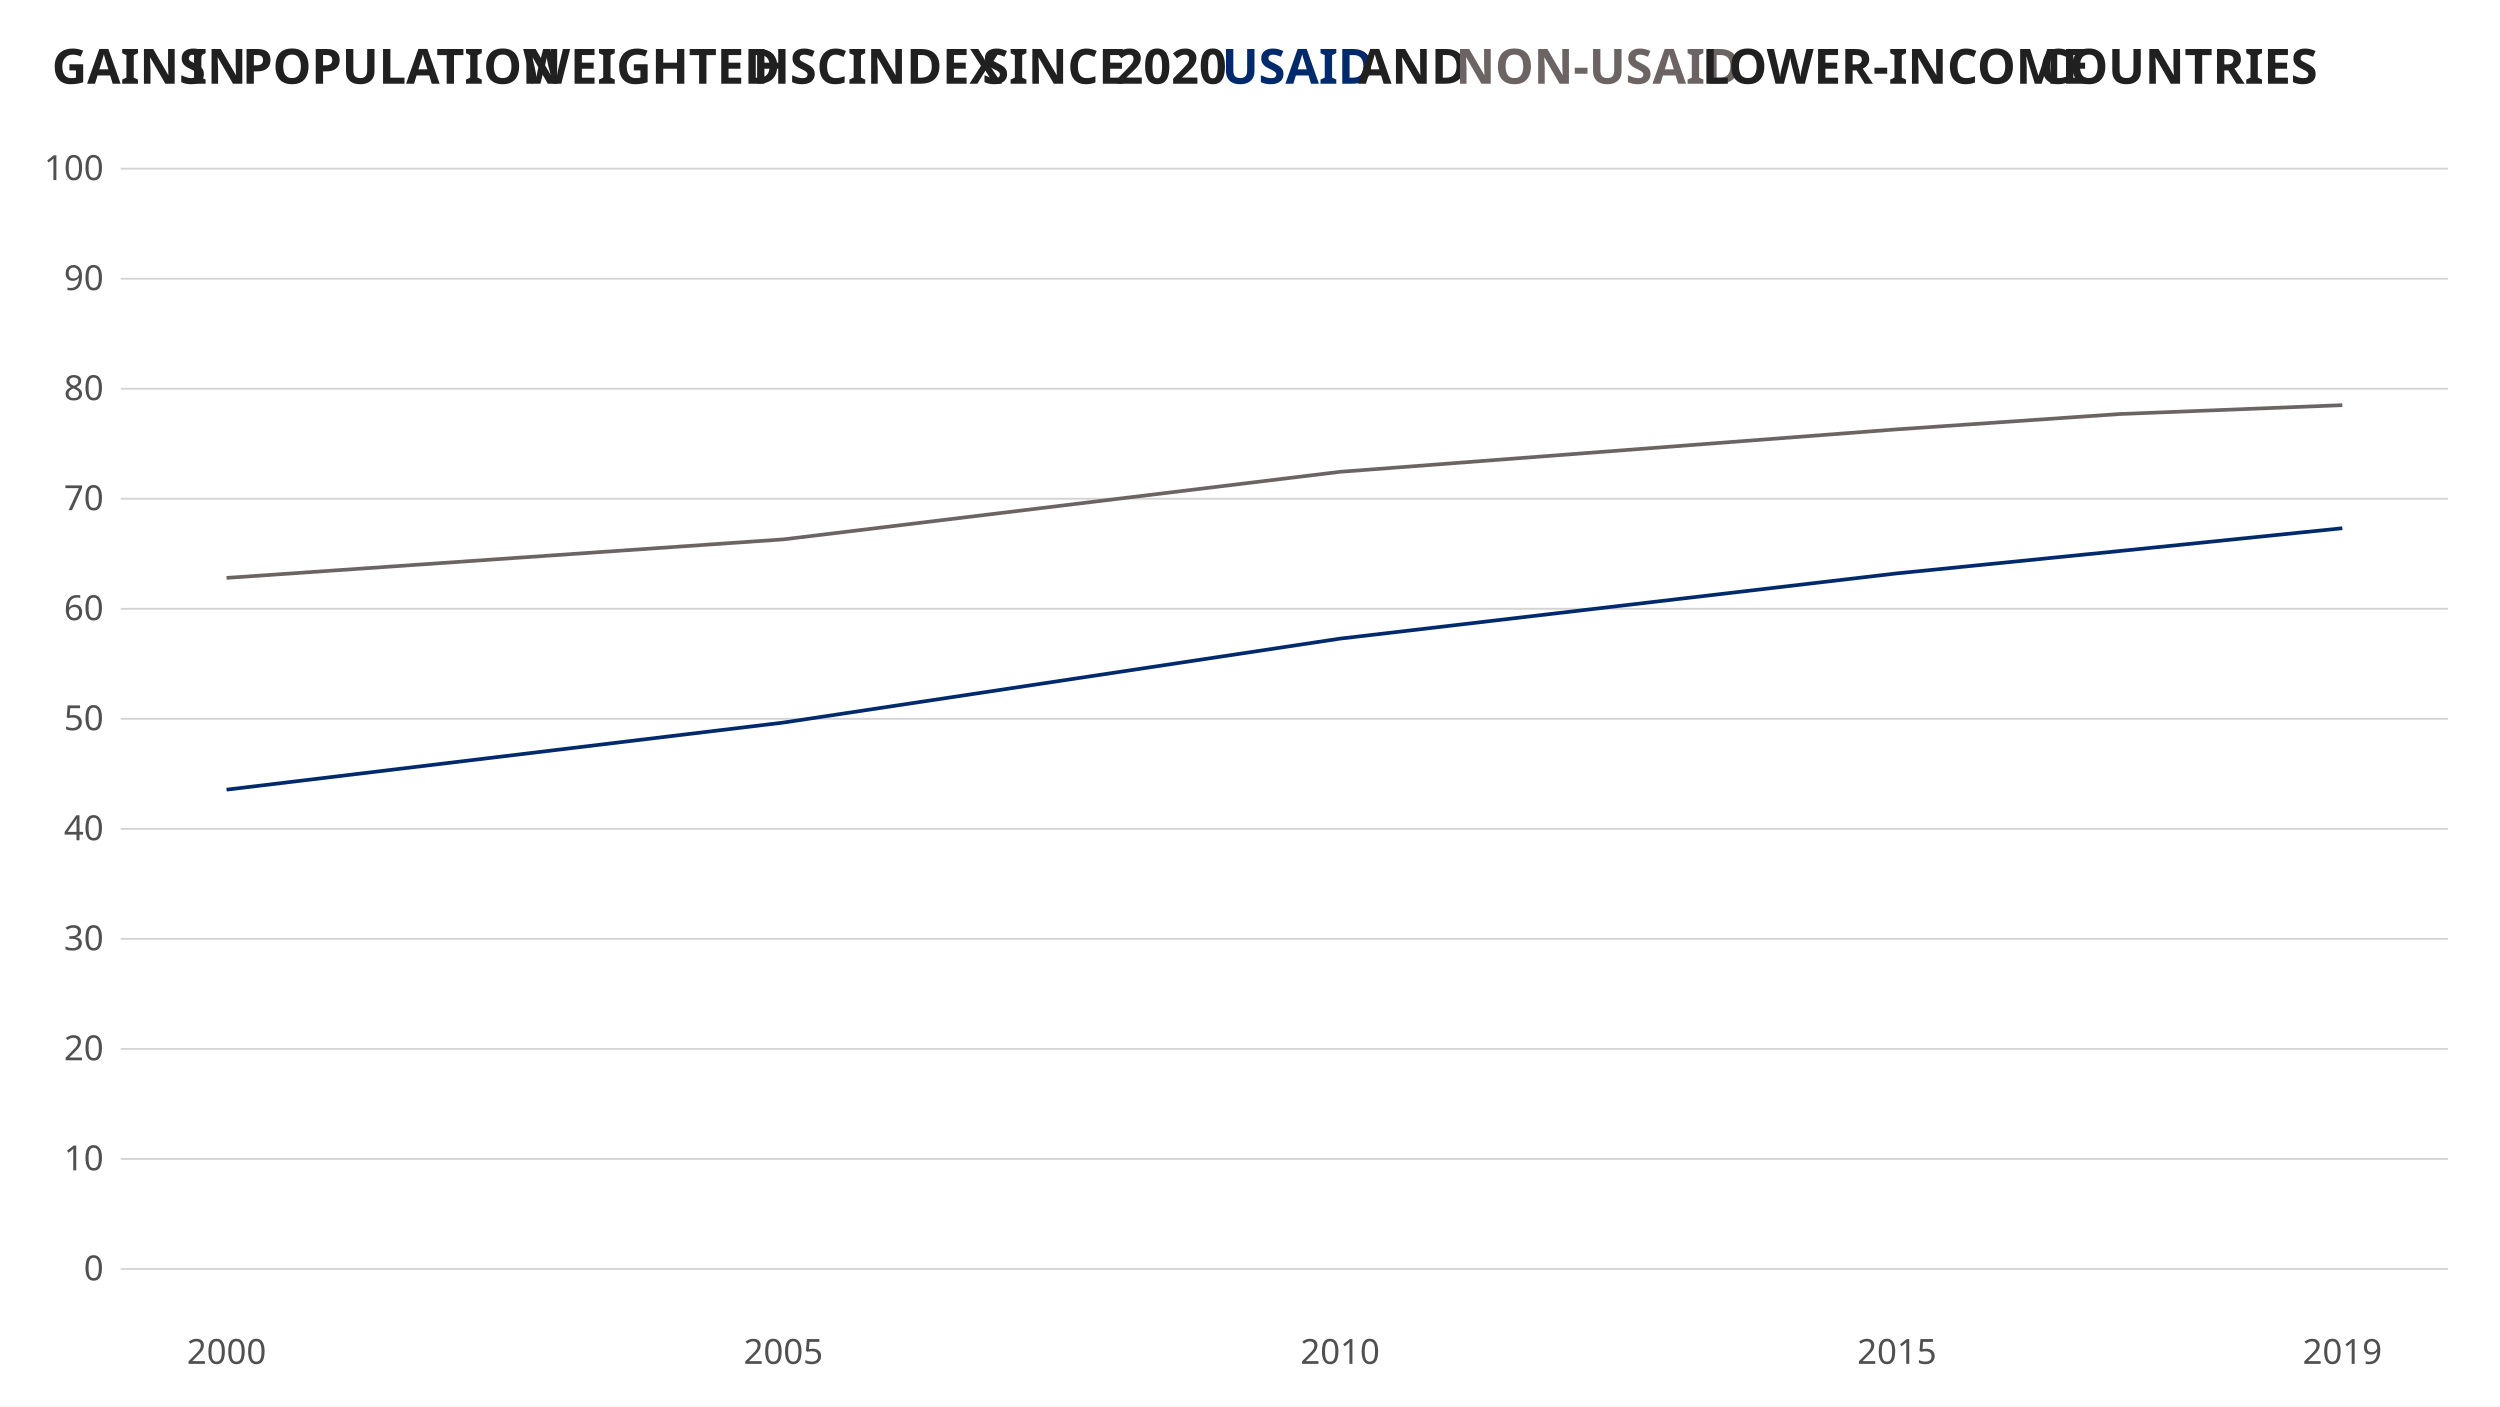
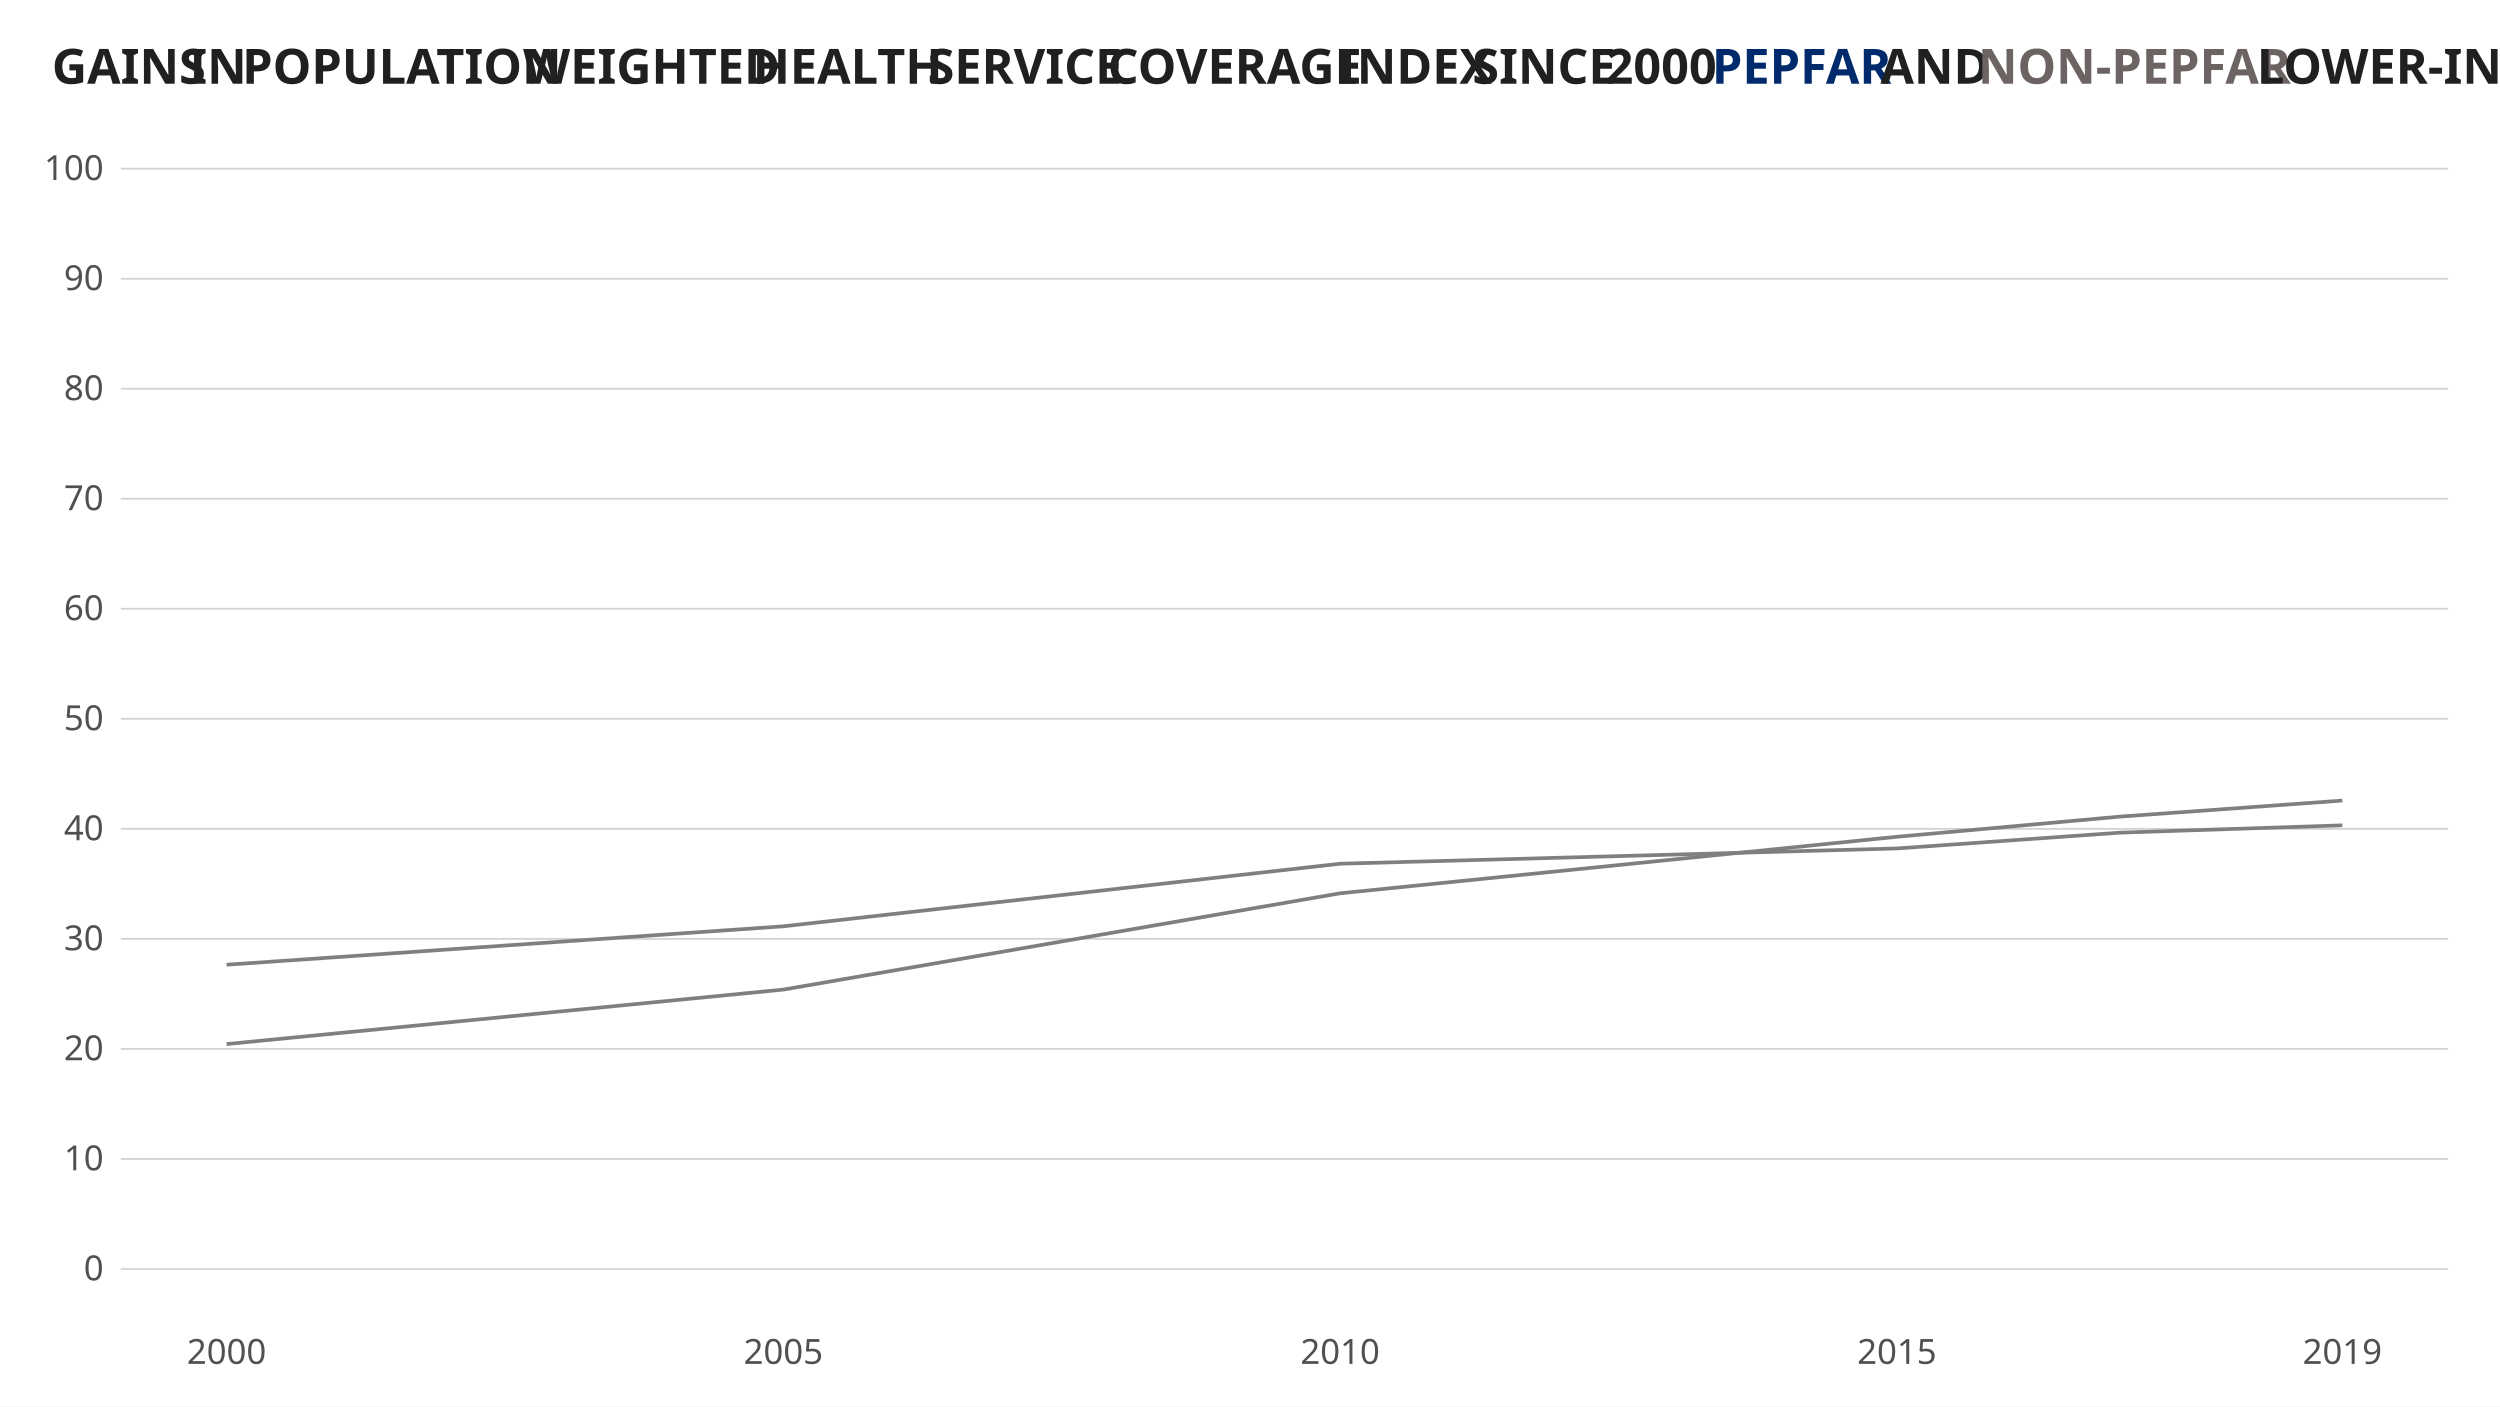
<svg xmlns="http://www.w3.org/2000/svg" class="svglite" width="720.00pt" height="405.00pt" viewBox="0 0 720.00 405.00">
  <defs>
    <style type="text/css">
    .svglite line, .svglite polyline, .svglite polygon, .svglite path, .svglite rect, .svglite circle {
      fill: none;
      stroke: #000000;
      stroke-linecap: round;
      stroke-linejoin: round;
      stroke-miterlimit: 10.00;
    }
    .svglite text {
      white-space: pre;
    }
  </style>
  </defs>
  <rect width="100%" height="100%" style="stroke: none; fill: #FFFFFF;" />
  <defs>
    <clipPath id="cpMC4wMHw3MjAuMDB8MC4wMHw0MDUuMDA=">
      <rect x="0.00" y="0.00" width="720.00" height="405.00" />
    </clipPath>
  </defs>
  <g clip-path="url(#cpMC4wMHw3MjAuMDB8MC4wMHw0MDUuMDA=)">
    <rect x="0.00" y="0.00" width="720.00" height="405.00" style="stroke-width: 1.07; stroke: none; fill: #FFFFFF;" />
  </g>
  <defs>
    <clipPath id="cpMzQuNzh8NzA1LjA2fDMyLjc0fDM4MS4zMA==">
      <rect x="34.78" y="32.74" width="670.28" height="348.56" />
    </clipPath>
  </defs>
  <g clip-path="url(#cpMzQuNzh8NzA1LjA2fDMyLjc0fDM4MS4zMA==)">
    <polyline points="34.78,365.46 705.06,365.46 " style="stroke-width: 0.53; stroke: #D3D3D3; stroke-linecap: butt;" />
    <polyline points="34.78,333.77 705.06,333.77 " style="stroke-width: 0.53; stroke: #D3D3D3; stroke-linecap: butt;" />
    <polyline points="34.78,302.08 705.06,302.08 " style="stroke-width: 0.53; stroke: #D3D3D3; stroke-linecap: butt;" />
    <polyline points="34.78,270.39 705.06,270.39 " style="stroke-width: 0.53; stroke: #D3D3D3; stroke-linecap: butt;" />
    <polyline points="34.78,238.71 705.06,238.71 " style="stroke-width: 0.53; stroke: #D3D3D3; stroke-linecap: butt;" />
    <polyline points="34.78,207.02 705.06,207.02 " style="stroke-width: 0.53; stroke: #D3D3D3; stroke-linecap: butt;" />
    <polyline points="34.78,175.33 705.06,175.33 " style="stroke-width: 0.53; stroke: #D3D3D3; stroke-linecap: butt;" />
    <polyline points="34.78,143.64 705.06,143.64 " style="stroke-width: 0.53; stroke: #D3D3D3; stroke-linecap: butt;" />
    <polyline points="34.78,111.95 705.06,111.95 " style="stroke-width: 0.53; stroke: #D3D3D3; stroke-linecap: butt;" />
    <polyline points="34.78,80.27 705.06,80.27 " style="stroke-width: 0.53; stroke: #D3D3D3; stroke-linecap: butt;" />
    <polyline points="34.78,48.58 705.06,48.58 " style="stroke-width: 0.53; stroke: #D3D3D3; stroke-linecap: butt;" />
-     <polyline points="65.25,227.42 65.25,227.42 65.25,227.42 65.25,227.42 65.25,227.42 65.25,227.42 65.25,227.42 65.25,227.42 65.25,227.42 65.25,227.42 65.25,227.42 65.25,227.42 65.25,227.42 65.25,227.42 65.25,227.42 65.25,227.42 65.25,227.42 65.25,227.42 65.25,227.42 65.25,227.42 65.25,227.42 65.25,227.42 65.25,227.42 65.25,227.42 65.25,227.42 65.25,227.42 65.25,227.42 65.25,227.42 65.25,227.42 65.25,227.42 65.25,227.42 65.25,227.42 65.25,227.42 65.25,227.42 65.25,227.42 65.25,227.42 65.25,227.42 65.25,227.42 65.25,227.42 65.25,227.42 65.25,227.42 65.25,227.42 65.25,227.42 65.25,227.42 65.25,227.42 65.25,227.42 65.25,227.42 65.25,227.42 65.25,227.42 65.25,227.42 65.25,227.42 65.25,227.42 65.25,227.42 65.25,227.42 65.25,227.42 65.25,227.42 65.25,227.42 65.25,227.42 65.25,227.42 65.25,227.42 65.25,227.42 65.25,227.42 65.25,227.42 65.25,227.42 65.25,227.42 65.25,227.42 65.25,227.42 65.25,227.42 65.25,227.42 65.25,227.42 65.25,227.42 65.25,227.42 65.25,227.42 65.25,227.42 65.25,227.42 65.25,227.42 65.25,227.42 65.25,227.42 65.25,227.42 65.25,227.42 65.25,227.42 65.25,227.42 65.25,227.42 65.25,227.42 65.25,227.42 65.25,227.42 65.25,227.42 65.25,227.42 65.25,227.42 65.25,227.42 65.25,227.42 65.25,227.42 65.25,227.42 65.25,227.42 65.25,227.42 65.25,227.42 65.25,227.42 65.25,227.42 65.25,227.42 65.25,227.42 65.25,227.42 65.25,227.42 65.25,227.42 225.60,208.10 225.60,208.10 225.60,208.10 225.60,208.10 225.60,208.10 225.60,208.10 225.60,208.10 225.60,208.10 225.60,208.10 225.60,208.10 225.60,208.10 225.60,208.10 225.60,208.10 225.60,208.10 225.60,208.10 225.60,208.10 225.60,208.10 225.60,208.10 225.60,208.10 225.60,208.10 225.60,208.10 225.60,208.10 225.60,208.10 225.60,208.10 225.60,208.10 225.60,208.10 225.60,208.10 225.60,208.10 225.60,208.10 225.60,208.10 225.60,208.10 225.60,208.10 225.60,208.10 225.60,208.10 225.60,208.10 225.60,208.10 225.60,208.10 225.60,208.10 225.60,208.10 225.60,208.10 225.60,208.10 225.60,208.10 225.60,208.10 225.60,208.10 225.60,208.10 225.60,208.10 225.60,208.10 225.60,208.10 225.60,208.10 225.60,208.10 225.60,208.10 225.60,208.10 225.60,208.10 225.60,208.10 225.60,208.10 225.60,208.10 225.60,208.10 225.60,208.10 225.60,208.10 225.60,208.10 225.60,208.10 225.60,208.10 225.60,208.10 225.60,208.10 225.60,208.10 225.60,208.10 225.60,208.10 225.60,208.10 225.60,208.10 225.60,208.10 225.60,208.10 225.60,208.10 225.60,208.10 225.60,208.10 225.60,208.10 225.60,208.10 225.60,208.10 225.60,208.10 225.60,208.10 225.60,208.10 225.60,208.10 225.60,208.10 225.60,208.10 225.60,208.10 225.60,208.10 225.60,208.10 225.60,208.10 225.60,208.10 225.60,208.10 225.60,208.10 225.60,208.10 225.60,208.10 225.60,208.10 225.60,208.10 225.60,208.10 225.60,208.10 225.60,208.10 225.60,208.10 225.60,208.10 225.60,208.10 225.60,208.10 225.60,208.10 225.60,208.10 385.95,183.92 385.95,183.92 385.95,183.92 385.95,183.92 385.95,183.92 385.95,183.92 385.95,183.92 385.95,183.92 385.95,183.92 385.95,183.92 385.95,183.92 385.95,183.92 385.95,183.92 385.95,183.92 385.95,183.92 385.95,183.92 385.95,183.92 385.95,183.92 385.95,183.92 385.95,183.92 385.95,183.92 385.95,183.92 385.95,183.92 385.95,183.92 385.95,183.92 385.95,183.92 385.95,183.92 385.95,183.92 385.95,183.92 385.95,183.92 385.95,183.92 385.95,183.92 385.95,183.92 385.95,183.92 385.95,183.92 385.95,183.92 385.95,183.92 385.95,183.92 385.95,183.92 385.95,183.92 385.95,183.92 385.95,183.92 385.95,183.92 385.95,183.92 385.95,183.92 385.95,183.92 385.95,183.92 385.95,183.92 385.95,183.92 385.95,183.92 385.95,183.92 385.95,183.92 385.95,183.92 385.95,183.92 385.95,183.92 385.95,183.92 385.95,183.92 385.95,183.92 385.95,183.92 385.95,183.92 385.95,183.92 385.95,183.92 385.95,183.92 385.95,183.92 385.95,183.92 385.95,183.92 385.95,183.92 385.95,183.92 385.95,183.92 385.95,183.92 385.95,183.92 385.95,183.92 385.95,183.92 385.95,183.92 385.95,183.92 385.95,183.92 385.95,183.92 385.95,183.92 385.95,183.92 385.95,183.92 385.95,183.92 385.95,183.92 385.95,183.92 385.95,183.92 385.95,183.92 385.95,183.92 385.95,183.92 385.95,183.92 385.95,183.92 385.95,183.92 385.95,183.92 385.95,183.92 385.95,183.92 385.95,183.92 385.95,183.92 385.95,183.92 385.95,183.92 385.95,183.92 385.95,183.92 385.95,183.92 385.95,183.92 385.95,183.92 385.95,183.92 546.31,165.13 546.31,165.13 546.31,165.13 546.31,165.13 546.31,165.13 546.31,165.13 546.31,165.13 546.31,165.13 546.31,165.13 546.31,165.13 546.31,165.13 546.31,165.13 546.31,165.13 546.31,165.13 546.31,165.13 546.31,165.13 546.31,165.13 546.31,165.13 546.31,165.13 546.31,165.13 546.31,165.13 546.31,165.13 546.31,165.13 546.31,165.13 546.31,165.13 546.31,165.13 546.31,165.13 546.31,165.13 546.31,165.13 546.31,165.13 546.31,165.13 546.31,165.13 546.31,165.13 546.31,165.13 546.31,165.13 546.31,165.13 546.31,165.13 546.31,165.13 546.31,165.13 546.31,165.13 546.31,165.13 546.31,165.13 546.31,165.13 546.31,165.13 546.31,165.13 546.31,165.13 546.31,165.13 546.31,165.13 546.31,165.13 546.31,165.13 546.31,165.13 546.31,165.13 546.31,165.13 546.31,165.13 546.31,165.13 546.31,165.13 546.31,165.13 546.31,165.13 546.31,165.13 546.31,165.13 546.31,165.13 546.31,165.13 546.31,165.13 546.31,165.13 546.31,165.13 546.31,165.13 546.31,165.13 546.31,165.13 546.31,165.13 546.31,165.13 546.31,165.13 546.31,165.13 546.31,165.13 546.31,165.13 546.31,165.13 546.31,165.13 546.31,165.13 546.31,165.13 546.31,165.13 546.31,165.13 546.31,165.13 546.31,165.13 546.31,165.13 546.31,165.13 546.31,165.13 546.31,165.13 546.31,165.13 546.31,165.13 546.31,165.13 546.31,165.13 546.31,165.13 546.31,165.13 546.31,165.13 546.31,165.13 546.31,165.13 546.31,165.13 546.31,165.13 546.31,165.13 546.31,165.13 546.31,165.13 546.31,165.13 546.31,165.13 546.31,165.13 610.45,158.69 610.45,158.69 610.45,158.69 610.45,158.69 610.45,158.69 610.45,158.69 610.45,158.69 610.45,158.69 610.45,158.69 610.45,158.69 610.45,158.69 610.45,158.69 610.45,158.69 610.45,158.69 610.45,158.69 610.45,158.69 610.45,158.69 610.45,158.69 610.45,158.69 610.45,158.69 610.45,158.69 610.45,158.69 610.45,158.69 610.45,158.69 610.45,158.69 610.45,158.69 610.45,158.69 610.45,158.69 610.45,158.69 610.45,158.69 610.45,158.69 610.45,158.69 610.45,158.69 610.45,158.69 610.45,158.69 610.45,158.69 610.45,158.69 610.45,158.69 610.45,158.69 610.45,158.69 610.45,158.69 610.45,158.69 610.45,158.69 610.45,158.69 610.45,158.69 610.45,158.69 610.45,158.69 610.45,158.69 610.45,158.69 610.45,158.69 610.45,158.69 610.45,158.69 610.45,158.69 610.45,158.69 610.45,158.69 610.45,158.69 610.45,158.69 610.45,158.69 610.45,158.69 610.45,158.69 610.45,158.69 610.45,158.69 610.45,158.69 610.45,158.69 610.45,158.69 610.45,158.69 610.45,158.69 610.45,158.69 610.45,158.69 610.45,158.69 610.45,158.69 610.45,158.69 610.45,158.69 610.45,158.69 610.45,158.69 610.45,158.69 610.45,158.69 610.45,158.69 610.45,158.69 610.45,158.69 610.45,158.69 610.45,158.69 610.45,158.69 610.45,158.69 610.45,158.69 610.45,158.69 610.45,158.69 610.45,158.69 610.45,158.69 610.45,158.69 610.45,158.69 610.45,158.69 610.45,158.69 610.45,158.69 610.45,158.69 610.45,158.69 610.45,158.69 610.45,158.69 610.45,158.69 610.45,158.69 610.45,158.69 610.45,158.69 610.45,158.69 674.59,152.13 674.59,152.13 674.59,152.13 674.59,152.13 674.59,152.13 674.59,152.13 674.59,152.13 674.59,152.13 674.59,152.13 674.59,152.13 674.59,152.13 674.59,152.13 674.59,152.13 674.59,152.13 674.59,152.13 674.59,152.13 674.59,152.13 674.59,152.13 674.59,152.13 674.59,152.13 674.59,152.13 674.59,152.13 674.59,152.13 674.59,152.13 674.59,152.13 674.59,152.13 674.59,152.13 674.59,152.13 674.59,152.13 674.59,152.13 674.59,152.13 674.59,152.13 674.59,152.13 674.59,152.13 674.59,152.13 674.59,152.13 674.59,152.13 674.59,152.13 674.59,152.13 674.59,152.13 674.59,152.13 674.59,152.13 674.59,152.13 674.59,152.13 674.59,152.13 674.59,152.13 674.59,152.13 674.59,152.13 674.59,152.13 674.59,152.13 674.59,152.13 674.59,152.13 674.59,152.13 674.59,152.13 674.59,152.13 674.59,152.13 674.59,152.13 674.59,152.13 674.59,152.13 674.59,152.13 674.59,152.13 674.59,152.13 674.59,152.13 674.59,152.13 674.59,152.13 674.59,152.13 674.59,152.13 674.59,152.13 674.59,152.13 674.59,152.13 674.59,152.13 674.59,152.13 674.59,152.13 674.59,152.13 674.59,152.13 674.59,152.13 674.59,152.13 674.59,152.13 674.59,152.13 674.59,152.13 674.59,152.13 674.59,152.13 674.59,152.13 674.59,152.13 674.59,152.13 674.59,152.13 674.59,152.13 674.59,152.13 674.59,152.13 674.59,152.13 674.59,152.13 674.59,152.13 674.59,152.13 674.59,152.13 674.59,152.13 674.59,152.13 674.59,152.13 674.59,152.13 674.59,152.13 674.59,152.13 674.59,152.13 674.59,152.13 674.59,152.13 " style="stroke-width: 1.07; stroke: #002A6C; stroke-linecap: butt;" />
-     <polyline points="65.25,166.43 65.25,166.43 65.25,166.43 65.25,166.43 65.25,166.43 65.25,166.43 65.25,166.43 65.25,166.43 65.25,166.43 65.25,166.43 65.25,166.43 65.25,166.43 65.25,166.43 65.25,166.43 65.25,166.43 65.25,166.43 65.25,166.43 65.25,166.43 65.25,166.43 65.25,166.43 65.25,166.43 65.25,166.43 65.25,166.43 65.25,166.43 65.25,166.43 65.25,166.43 65.25,166.43 65.25,166.43 65.25,166.43 65.25,166.43 65.25,166.43 65.25,166.43 65.25,166.43 65.25,166.43 65.25,166.43 65.25,166.43 65.25,166.43 65.25,166.43 65.25,166.43 65.25,166.43 225.60,155.34 225.60,155.34 225.60,155.34 225.60,155.34 225.60,155.34 225.60,155.34 225.60,155.34 225.60,155.34 225.60,155.34 225.60,155.34 225.60,155.34 225.60,155.34 225.60,155.34 225.60,155.34 225.60,155.34 225.60,155.34 225.60,155.34 225.60,155.34 225.60,155.34 225.60,155.34 225.60,155.34 225.60,155.34 225.60,155.34 225.60,155.34 225.60,155.34 225.60,155.34 225.60,155.34 225.60,155.34 225.60,155.34 225.60,155.34 225.60,155.34 225.60,155.34 225.60,155.34 225.60,155.34 225.60,155.34 225.60,155.34 225.60,155.34 225.60,155.34 225.60,155.34 225.60,155.34 385.95,135.88 385.95,135.88 385.95,135.88 385.95,135.88 385.95,135.88 385.95,135.88 385.95,135.88 385.95,135.88 385.95,135.88 385.95,135.88 385.95,135.88 385.95,135.88 385.95,135.88 385.95,135.88 385.95,135.88 385.95,135.88 385.95,135.88 385.95,135.88 385.95,135.88 385.95,135.88 385.95,135.88 385.95,135.88 385.95,135.88 385.95,135.88 385.95,135.88 385.95,135.88 385.95,135.88 385.95,135.88 385.95,135.88 385.95,135.88 385.95,135.88 385.95,135.88 385.95,135.88 385.95,135.88 385.95,135.88 385.95,135.88 385.95,135.88 385.95,135.88 385.95,135.88 385.95,135.88 546.31,123.65 546.31,123.65 546.31,123.65 546.31,123.65 546.31,123.65 546.31,123.65 546.31,123.65 546.31,123.65 546.31,123.65 546.31,123.65 546.31,123.65 546.31,123.65 546.31,123.65 546.31,123.65 546.31,123.65 546.31,123.65 546.31,123.65 546.31,123.65 546.31,123.65 546.31,123.65 546.31,123.65 546.31,123.65 546.31,123.65 546.31,123.65 546.31,123.65 546.31,123.65 546.31,123.65 546.31,123.65 546.31,123.65 546.31,123.65 546.31,123.65 546.31,123.65 546.31,123.65 546.31,123.65 546.31,123.65 546.31,123.65 546.31,123.65 546.31,123.65 546.31,123.65 610.45,119.24 610.45,119.24 610.45,119.24 610.45,119.24 610.45,119.24 610.45,119.24 610.45,119.24 610.45,119.24 610.45,119.24 610.45,119.24 610.45,119.24 610.45,119.24 610.45,119.24 610.45,119.24 610.45,119.24 610.45,119.24 610.45,119.24 610.45,119.24 610.45,119.24 610.45,119.24 610.45,119.24 610.45,119.24 610.45,119.24 610.45,119.24 610.45,119.24 610.45,119.24 610.45,119.24 610.45,119.24 610.45,119.24 610.45,119.24 610.45,119.24 610.45,119.24 610.45,119.24 610.45,119.24 610.45,119.24 610.45,119.24 610.45,119.24 610.45,119.24 610.45,119.24 674.59,116.68 674.59,116.68 674.59,116.68 674.59,116.68 674.59,116.68 674.59,116.68 674.59,116.68 674.59,116.68 674.59,116.68 674.59,116.68 674.59,116.68 674.59,116.68 674.59,116.68 674.59,116.68 674.59,116.68 674.59,116.68 674.59,116.68 674.59,116.68 674.59,116.68 674.59,116.68 674.59,116.68 674.59,116.68 674.59,116.68 674.59,116.68 674.59,116.68 674.59,116.68 674.59,116.68 674.59,116.68 674.59,116.68 674.59,116.68 674.59,116.68 674.59,116.68 674.59,116.68 674.59,116.68 674.59,116.68 674.59,116.68 674.59,116.68 674.59,116.68 674.59,116.68 " style="stroke-width: 1.07; stroke: #6C6463; stroke-linecap: butt;" />
+     <polyline points="65.25,277.84 225.60,266.78 385.95,248.75 546.31,244.35 610.45,239.81 674.59,237.69 " style="stroke-width: 1.07; stroke: #7F7F7F; stroke-linecap: butt;" />
+     <polyline points="65.25,300.69 225.60,285.00 385.95,257.27 546.31,240.99 610.45,235.19 674.59,230.56 " style="stroke-width: 1.07; stroke: #7F7F7F; stroke-linecap: butt;" />
  </g>
  <g clip-path="url(#cpMC4wMHw3MjAuMDB8MC4wMHw0MDUuMDA=)">
    <text x="29.85" y="368.74" text-anchor="end" style="font-size: 10.00px;fill: #505050; font-family: &quot;Source Sans Pro&quot;;" textLength="4.97px" lengthAdjust="spacingAndGlyphs">0</text>
    <text x="29.85" y="337.05" text-anchor="end" style="font-size: 10.00px;fill: #505050; font-family: &quot;Source Sans Pro&quot;;" textLength="9.94px" lengthAdjust="spacingAndGlyphs">10</text>
    <text x="29.85" y="305.36" text-anchor="end" style="font-size: 10.00px;fill: #505050; font-family: &quot;Source Sans Pro&quot;;" textLength="9.94px" lengthAdjust="spacingAndGlyphs">20</text>
    <text x="29.85" y="273.68" text-anchor="end" style="font-size: 10.00px;fill: #505050; font-family: &quot;Source Sans Pro&quot;;" textLength="9.94px" lengthAdjust="spacingAndGlyphs">30</text>
    <text x="29.85" y="241.99" text-anchor="end" style="font-size: 10.00px;fill: #505050; font-family: &quot;Source Sans Pro&quot;;" textLength="9.94px" lengthAdjust="spacingAndGlyphs">40</text>
    <text x="29.85" y="210.30" text-anchor="end" style="font-size: 10.00px;fill: #505050; font-family: &quot;Source Sans Pro&quot;;" textLength="9.94px" lengthAdjust="spacingAndGlyphs">50</text>
    <text x="29.85" y="178.61" text-anchor="end" style="font-size: 10.00px;fill: #505050; font-family: &quot;Source Sans Pro&quot;;" textLength="9.94px" lengthAdjust="spacingAndGlyphs">60</text>
    <text x="29.85" y="146.93" text-anchor="end" style="font-size: 10.00px;fill: #505050; font-family: &quot;Source Sans Pro&quot;;" textLength="9.94px" lengthAdjust="spacingAndGlyphs">70</text>
    <text x="29.85" y="115.24" text-anchor="end" style="font-size: 10.00px;fill: #505050; font-family: &quot;Source Sans Pro&quot;;" textLength="9.94px" lengthAdjust="spacingAndGlyphs">80</text>
    <text x="29.85" y="83.55" text-anchor="end" style="font-size: 10.00px;fill: #505050; font-family: &quot;Source Sans Pro&quot;;" textLength="9.94px" lengthAdjust="spacingAndGlyphs">90</text>
    <text x="29.85" y="51.86" text-anchor="end" style="font-size: 10.00px;fill: #505050; font-family: &quot;Source Sans Pro&quot;;" textLength="14.90px" lengthAdjust="spacingAndGlyphs">100</text>
    <text x="65.25" y="392.80" text-anchor="middle" style="font-size: 10.00px;fill: #505050; font-family: &quot;Source Sans Pro&quot;;" textLength="19.87px" lengthAdjust="spacingAndGlyphs">2000</text>
    <text x="225.60" y="392.80" text-anchor="middle" style="font-size: 10.00px;fill: #505050; font-family: &quot;Source Sans Pro&quot;;" textLength="19.87px" lengthAdjust="spacingAndGlyphs">2005</text>
    <text x="385.95" y="392.80" text-anchor="middle" style="font-size: 10.00px;fill: #505050; font-family: &quot;Source Sans Pro&quot;;" textLength="19.87px" lengthAdjust="spacingAndGlyphs">2010</text>
    <text x="546.31" y="392.80" text-anchor="middle" style="font-size: 10.00px;fill: #505050; font-family: &quot;Source Sans Pro&quot;;" textLength="19.87px" lengthAdjust="spacingAndGlyphs">2015</text>
    <text x="674.59" y="392.80" text-anchor="middle" style="font-size: 10.00px;fill: #505050; font-family: &quot;Source Sans Pro&quot;;" textLength="19.87px" lengthAdjust="spacingAndGlyphs">2019</text>
    <text x="14.94" y="24.12" style="font-size: 14.00px; font-weight: bold;fill: #202020; font-family: &quot;Source Sans Pro&quot;;" textLength="38.28px" lengthAdjust="spacingAndGlyphs">GAINS</text>
    <text x="54.21" y="24.12" style="font-size: 14.00px; font-weight: bold;fill: #202020; font-family: &quot;Source Sans Pro&quot;;" textLength="13.54px" lengthAdjust="spacingAndGlyphs">IN</text>
    <text x="69.74" y="24.12" style="font-size: 14.00px; font-weight: bold;fill: #202020; font-family: &quot;Source Sans Pro&quot;;" textLength="81.74px" lengthAdjust="spacingAndGlyphs">POPULATION</text>
    <text x="150.67" y="24.12" style="font-size: 14.00px; font-weight: bold;fill: #202020; font-family: &quot;Source Sans Pro&quot;;" textLength="66.00px" lengthAdjust="spacingAndGlyphs">WEIGHTED</text>
-     <text x="216.78" y="24.12" style="font-size: 14.00px; font-weight: bold;fill: #202020; font-family: &quot;Source Sans Pro&quot;;" textLength="25.38px" lengthAdjust="spacingAndGlyphs">HSC</text>
-     <text x="244.18" y="24.12" style="font-size: 14.00px; font-weight: bold;fill: #202020; font-family: &quot;Source Sans Pro&quot;;" textLength="38.04px" lengthAdjust="spacingAndGlyphs">INDEX</text>
-     <text x="282.89" y="24.12" style="font-size: 14.00px; font-weight: bold;fill: #202020; font-family: &quot;Source Sans Pro&quot;;" textLength="37.15px" lengthAdjust="spacingAndGlyphs">SINCE</text>
-     <text x="321.28" y="24.12" style="font-size: 14.00px; font-weight: bold;fill: #202020; font-family: &quot;Source Sans Pro&quot;;" textLength="29.58px" lengthAdjust="spacingAndGlyphs">2020</text>
-     <text x="351.90" y="24.12" style="font-size: 14.00px; font-weight: bold;fill: #002A6C; font-family: &quot;Source Sans Pro&quot;;" textLength="38.23px" lengthAdjust="spacingAndGlyphs">USAID</text>
-     <text x="391.11" y="24.12" style="font-size: 14.00px; font-weight: bold;fill: #202020; font-family: &quot;Source Sans Pro&quot;;" textLength="26.23px" lengthAdjust="spacingAndGlyphs">AND</text>
-     <text x="419.20" y="24.12" style="font-size: 14.00px; font-weight: bold;fill: #6C6463; font-family: &quot;Source Sans Pro&quot;;" textLength="71.09px" lengthAdjust="spacingAndGlyphs">NON-USAID</text>
-     <text x="490.17" y="24.12" style="font-size: 14.00px; font-weight: bold;fill: #202020; font-family: &quot;Source Sans Pro&quot;;" textLength="98.72px" lengthAdjust="spacingAndGlyphs">LOWER-INCOME</text>
-     <text x="587.37" y="24.12" style="font-size: 14.00px; font-weight: bold;fill: #202020; font-family: &quot;Source Sans Pro&quot;;" textLength="72.40px" lengthAdjust="spacingAndGlyphs">COUNTRIES</text>
+     <text x="216.78" y="24.12" style="font-size: 14.00px; font-weight: bold;fill: #202020; font-family: &quot;Source Sans Pro&quot;;" textLength="49.62px" lengthAdjust="spacingAndGlyphs">HEALTH</text>
+     <text x="267.14" y="24.12" style="font-size: 14.00px; font-weight: bold;fill: #202020; font-family: &quot;Source Sans Pro&quot;;" textLength="51.88px" lengthAdjust="spacingAndGlyphs">SERVICE</text>
+     <text x="319.02" y="24.12" style="font-size: 14.00px; font-weight: bold;fill: #202020; font-family: &quot;Source Sans Pro&quot;;" textLength="66.38px" lengthAdjust="spacingAndGlyphs">COVERAGE</text>
+     <text x="385.30" y="24.12" style="font-size: 14.00px; font-weight: bold;fill: #202020; font-family: &quot;Source Sans Pro&quot;;" textLength="38.04px" lengthAdjust="spacingAndGlyphs">INDEX</text>
+     <text x="424.01" y="24.12" style="font-size: 14.00px; font-weight: bold;fill: #202020; font-family: &quot;Source Sans Pro&quot;;" textLength="37.15px" lengthAdjust="spacingAndGlyphs">SINCE</text>
+     <text x="462.40" y="24.12" style="font-size: 14.00px; font-weight: bold;fill: #202020; font-family: &quot;Source Sans Pro&quot;;" textLength="29.58px" lengthAdjust="spacingAndGlyphs">2000</text>
+     <text x="493.02" y="24.12" style="font-size: 14.00px; font-weight: bold;fill: #002A6C; font-family: &quot;Source Sans Pro&quot;;" textLength="48.30px" lengthAdjust="spacingAndGlyphs">PEPFAR</text>
+     <text x="541.56" y="24.12" style="font-size: 14.00px; font-weight: bold;fill: #202020; font-family: &quot;Source Sans Pro&quot;;" textLength="26.23px" lengthAdjust="spacingAndGlyphs">AND</text>
+     <text x="569.65" y="24.12" style="font-size: 14.00px; font-weight: bold;fill: #6C6463; font-family: &quot;Source Sans Pro&quot;;" textLength="81.16px" lengthAdjust="spacingAndGlyphs">NON-PEPFAR</text>
+     <text x="649.96" y="24.12" style="font-size: 14.00px; font-weight: bold;fill: #202020; font-family: &quot;Source Sans Pro&quot;;" textLength="98.72px" lengthAdjust="spacingAndGlyphs">LOWER-INCOME</text>
+     <text x="747.15" y="24.12" style="font-size: 14.00px; font-weight: bold;fill: #202020; font-family: &quot;Source Sans Pro&quot;;" textLength="72.40px" lengthAdjust="spacingAndGlyphs">COUNTRIES</text>
  </g>
</svg>
